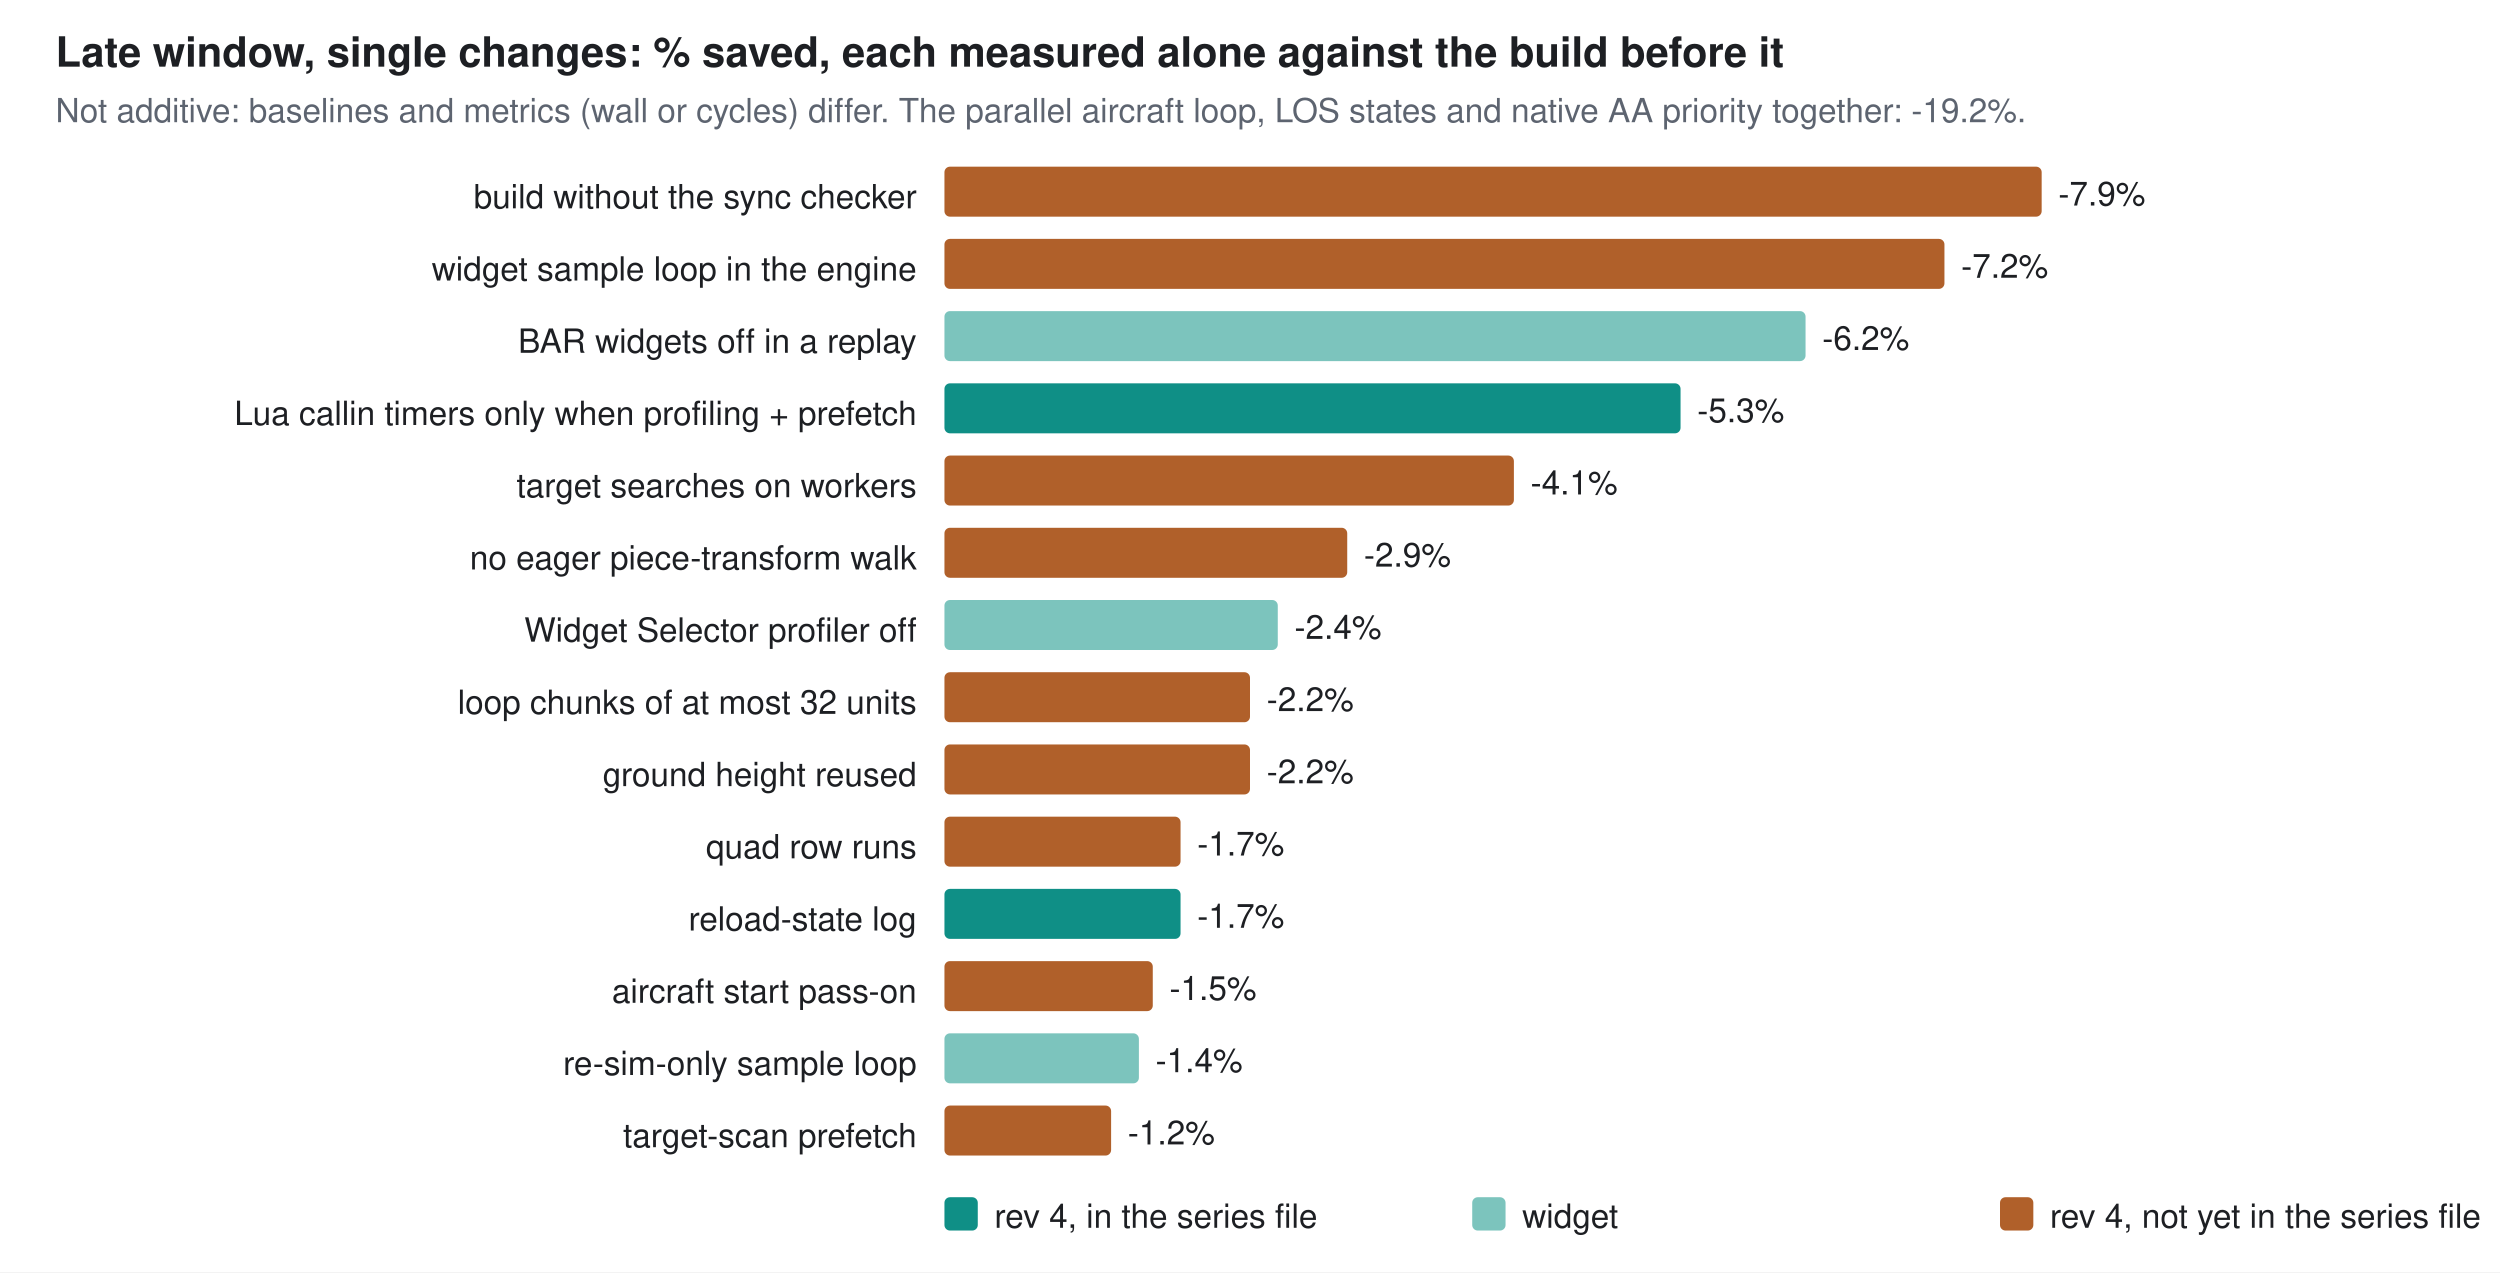
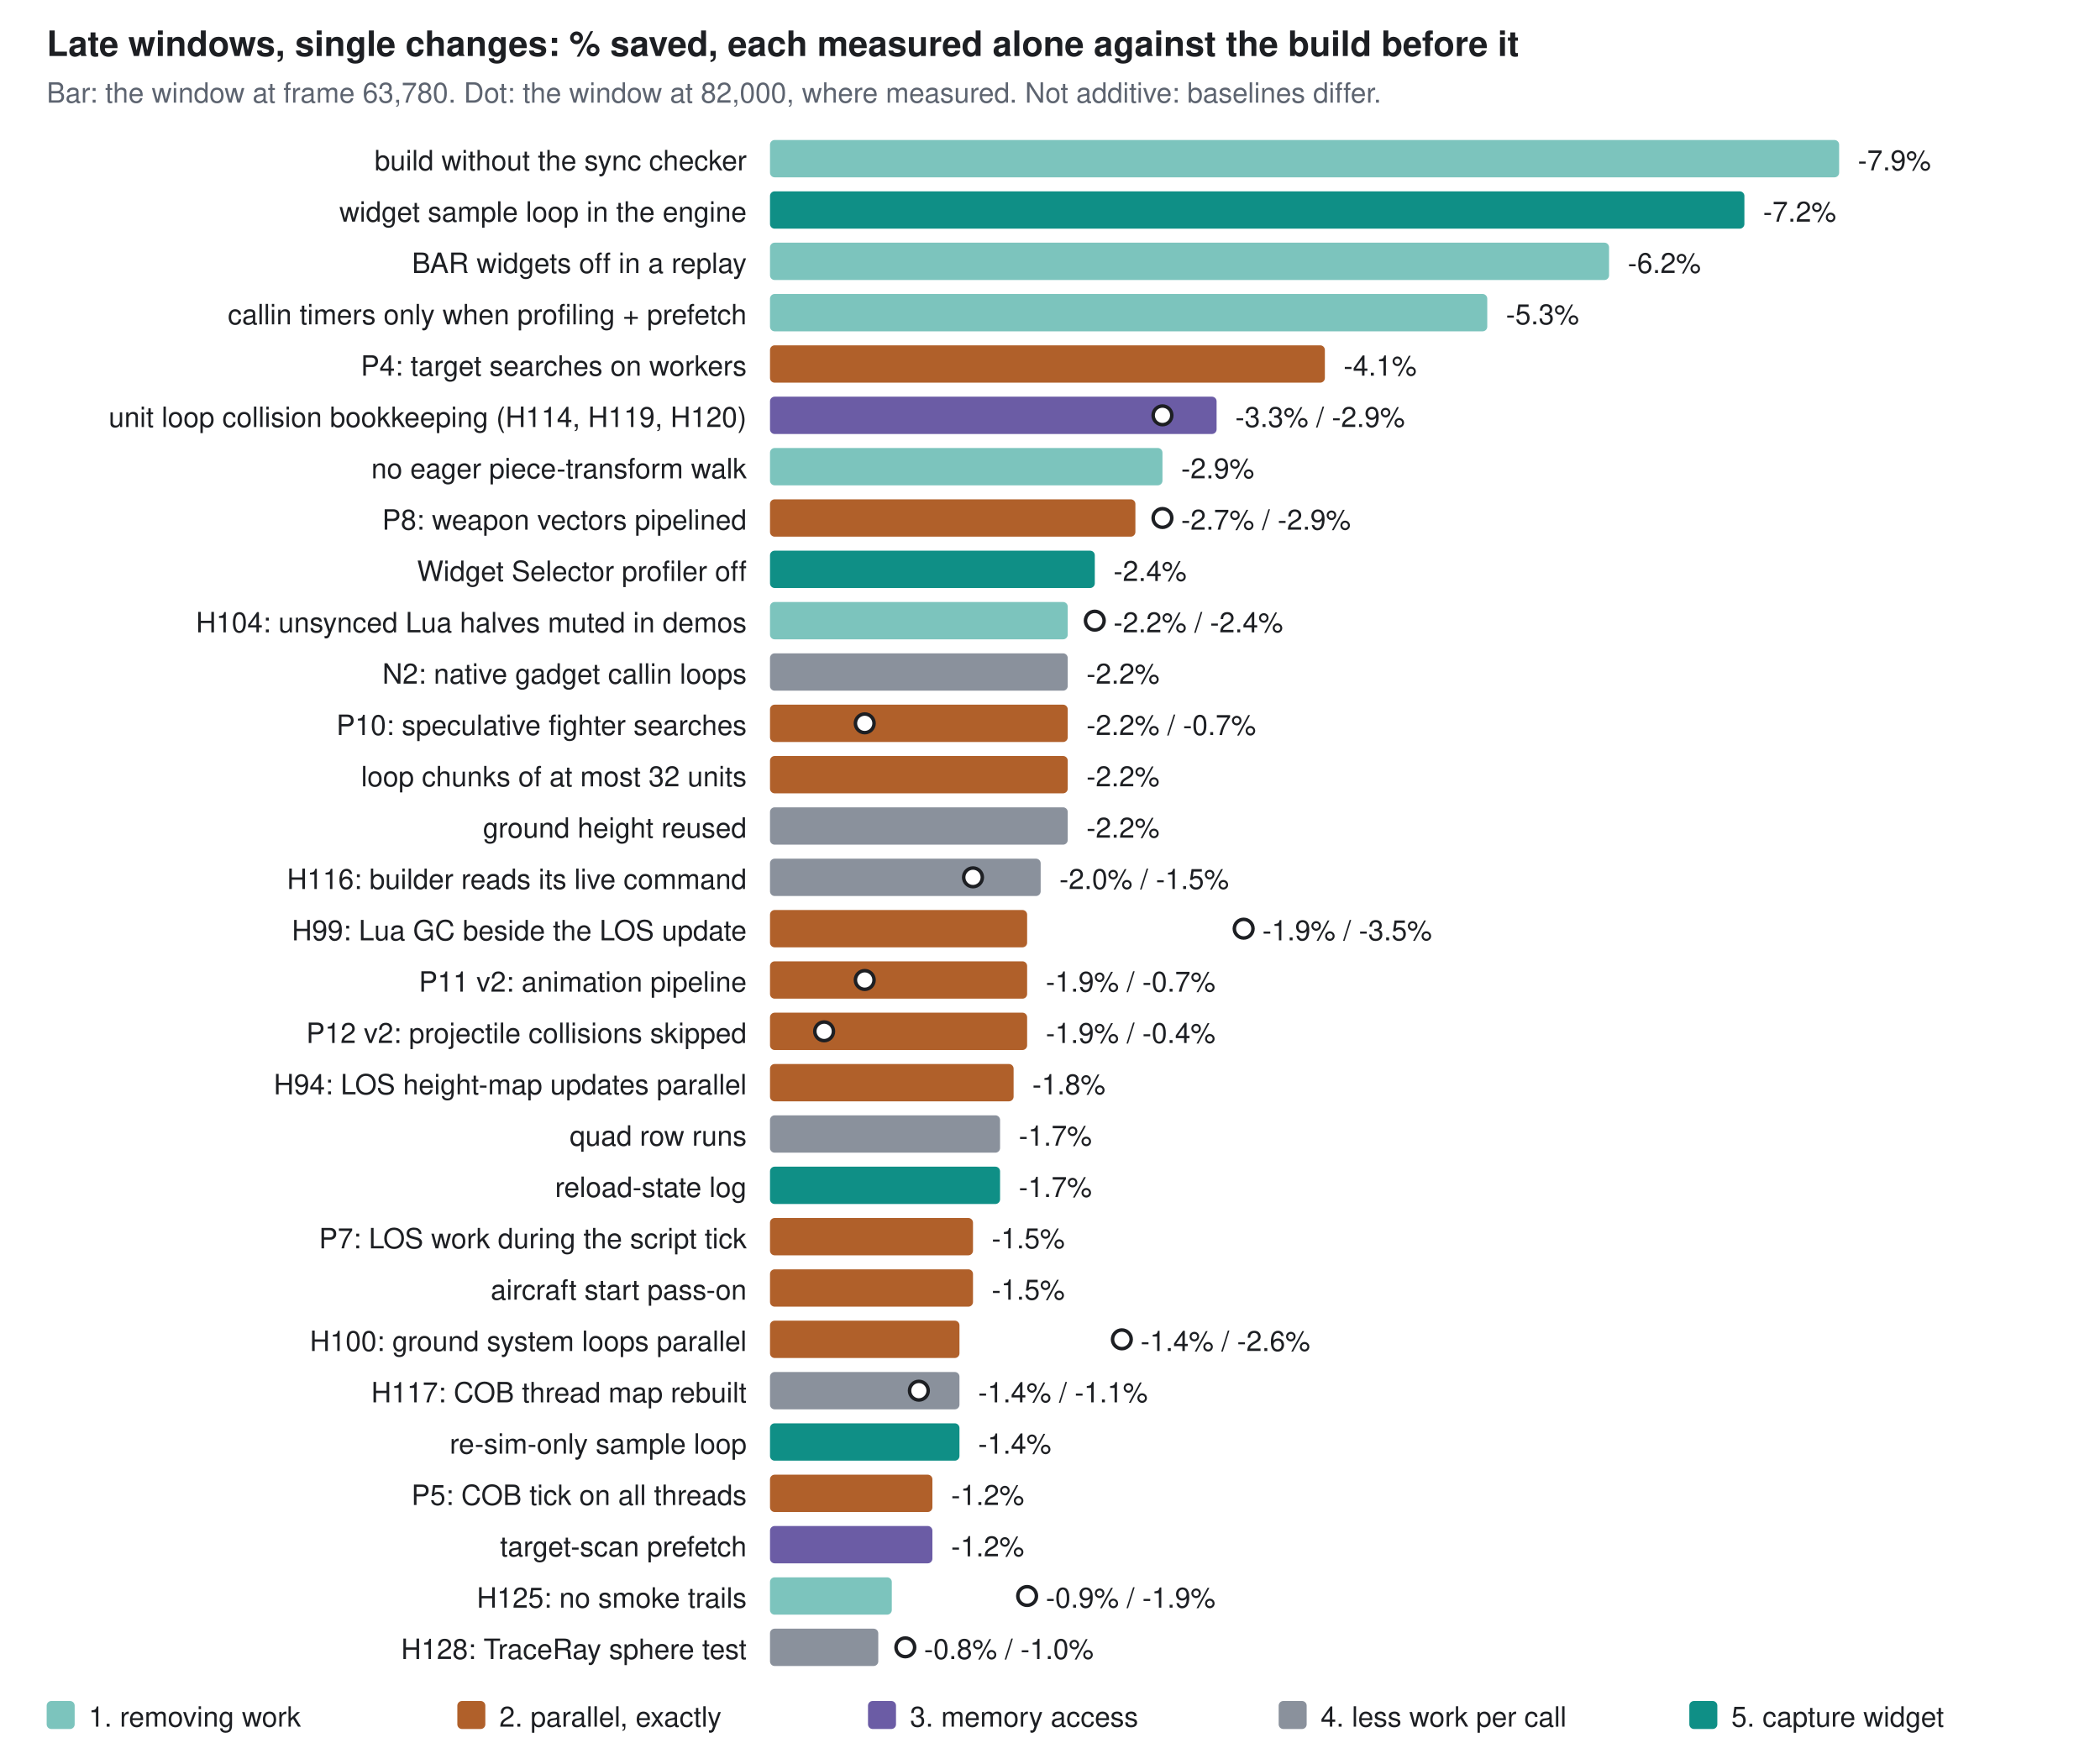
- <svg xmlns="http://www.w3.org/2000/svg" width="900" height="458" viewBox="0 0 900 458" font-family="Helvetica, Arial, sans-serif" font-size="13" fill="#1d1f23">
+ <svg xmlns="http://www.w3.org/2000/svg" width="900" height="756" viewBox="0 0 900 756" font-family="Helvetica, Arial, sans-serif" font-size="13" fill="#1d1f23">
  <defs>
    <marker id="a" viewBox="0 0 10 10" refX="9" refY="5" markerWidth="7" markerHeight="7" orient="auto">
      <path d="M0,0 L10,5 L0,10 z" fill="#5d6470" />
    </marker>
    <marker id="o" viewBox="0 0 10 10" refX="9" refY="5" markerWidth="7" markerHeight="7" orient="auto">
      <path d="M0,0 L10,5 L0,10 z" fill="#b0602a" />
    </marker>
  </defs>
-   <rect width="900" height="458" fill="#ffffff" />
-   <text x="20" y="24" font-size="15" font-weight="bold">Late window, single changes: % saved, each measured alone against the build before it</text>
-   <text x="20" y="44" font-size="12" fill="#5d6470">Not additive: baselines and metrics (wall or cycles) differ. The parallel aircraft loop, LOS states and native AA priority together: -19.2%.</text>
-   <text x="330" y="75" text-anchor="end" font-size="12">build without the sync checker</text>
-   <rect x="340" y="60" width="395.0" height="18" rx="2" fill="#b0602a" />
-   <text x="741.0" y="74" font-size="12">-7.9%</text>
-   <text x="330" y="101" text-anchor="end" font-size="12">widget sample loop in the engine</text>
-   <rect x="340" y="86" width="360.0" height="18" rx="2" fill="#b0602a" />
-   <text x="706.0" y="100" font-size="12">-7.2%</text>
-   <text x="330" y="127" text-anchor="end" font-size="12">BAR widgets off in a replay</text>
-   <rect x="340" y="112" width="310.0" height="18" rx="2" fill="#7cc4bd" />
-   <text x="656.0" y="126" font-size="12">-6.2%</text>
-   <text x="330" y="153" text-anchor="end" font-size="12">Lua callin timers only when profiling + prefetch</text>
-   <rect x="340" y="138" width="265.0" height="18" rx="2" fill="#0f8f86" />
-   <text x="611.0" y="152" font-size="12">-5.3%</text>
-   <text x="330" y="179" text-anchor="end" font-size="12">target searches on workers</text>
-   <rect x="340" y="164" width="205" height="18" rx="2" fill="#b0602a" />
-   <text x="551.0" y="178" font-size="12">-4.1%</text>
-   <text x="330" y="205" text-anchor="end" font-size="12">no eager piece-transform walk</text>
-   <rect x="340" y="190" width="145.0" height="18" rx="2" fill="#b0602a" />
-   <text x="491.0" y="204" font-size="12">-2.9%</text>
-   <text x="330" y="231" text-anchor="end" font-size="12">Widget Selector profiler off</text>
-   <rect x="340" y="216" width="120.0" height="18" rx="2" fill="#7cc4bd" />
-   <text x="466.0" y="230" font-size="12">-2.4%</text>
-   <text x="330" y="257" text-anchor="end" font-size="12">loop chunks of at most 32 units</text>
-   <rect x="340" y="242" width="110" height="18" rx="2" fill="#b0602a" />
-   <text x="456.0" y="256" font-size="12">-2.2%</text>
-   <text x="330" y="283" text-anchor="end" font-size="12">ground height reused</text>
-   <rect x="340" y="268" width="110" height="18" rx="2" fill="#b0602a" />
-   <text x="456.0" y="282" font-size="12">-2.2%</text>
-   <text x="330" y="309" text-anchor="end" font-size="12">quad row runs</text>
-   <rect x="340" y="294" width="85.0" height="18" rx="2" fill="#b0602a" />
-   <text x="431.0" y="308" font-size="12">-1.7%</text>
-   <text x="330" y="335" text-anchor="end" font-size="12">reload-state log</text>
-   <rect x="340" y="320" width="85.0" height="18" rx="2" fill="#0f8f86" />
-   <text x="431.0" y="334" font-size="12">-1.7%</text>
-   <text x="330" y="361" text-anchor="end" font-size="12">aircraft start pass-on</text>
-   <rect x="340" y="346" width="75.0" height="18" rx="2" fill="#b0602a" />
-   <text x="421.0" y="360" font-size="12">-1.5%</text>
-   <text x="330" y="387" text-anchor="end" font-size="12">re-sim-only sample loop</text>
-   <rect x="340" y="372" width="70.0" height="18" rx="2" fill="#7cc4bd" />
-   <text x="416.0" y="386" font-size="12">-1.4%</text>
-   <text x="330" y="413" text-anchor="end" font-size="12">target-scan prefetch</text>
-   <rect x="340" y="398" width="60.0" height="18" rx="2" fill="#b0602a" />
-   <text x="406.0" y="412" font-size="12">-1.2%</text>
-   <rect x="340" y="431" width="12" height="12" rx="2" fill="#0f8f86" />
-   <text x="358" y="442" font-size="12">rev 4, in the series file</text>
-   <rect x="530" y="431" width="12" height="12" rx="2" fill="#7cc4bd" />
-   <text x="548" y="442" font-size="12">widget</text>
-   <rect x="720" y="431" width="12" height="12" rx="2" fill="#b0602a" />
-   <text x="738" y="442" font-size="12">rev 4, not yet in the series file</text>
+   <rect width="900" height="756" fill="#ffffff" />
+   <text x="20" y="24" font-size="15" font-weight="bold">Late windows, single changes: % saved, each measured alone against the build before it</text>
+   <text x="20" y="44" font-size="12" fill="#5d6470">Bar: the window at frame 63,780. Dot: the window at 82,000, where measured. Not additive: baselines differ.</text>
+   <text x="320" y="73" text-anchor="end" font-size="12">build without the sync checker</text>
+   <rect x="330" y="60" width="458.2" height="16" rx="2" fill="#7cc4bd" />
+   <text x="796.2" y="73" font-size="12">-7.9%</text>
+   <text x="320" y="95" text-anchor="end" font-size="12">widget sample loop in the engine</text>
+   <rect x="330" y="82" width="417.6" height="16" rx="2" fill="#0f8f86" />
+   <text x="755.6" y="95" font-size="12">-7.2%</text>
+   <text x="320" y="117" text-anchor="end" font-size="12">BAR widgets off in a replay</text>
+   <rect x="330" y="104" width="359.6" height="16" rx="2" fill="#7cc4bd" />
+   <text x="697.6" y="117" font-size="12">-6.2%</text>
+   <text x="320" y="139" text-anchor="end" font-size="12">callin timers only when profiling + prefetch</text>
+   <rect x="330" y="126" width="307.4" height="16" rx="2" fill="#7cc4bd" />
+   <text x="645.4" y="139" font-size="12">-5.3%</text>
+   <text x="320" y="161" text-anchor="end" font-size="12">P4: target searches on workers</text>
+   <rect x="330" y="148" width="237.8" height="16" rx="2" fill="#b0602a" />
+   <text x="575.8" y="161" font-size="12">-4.1%</text>
+   <text x="320" y="183" text-anchor="end" font-size="12">unit loop collision bookkeeping (H114, H119, H120)</text>
+   <rect x="330" y="170" width="191.4" height="16" rx="2" fill="#6b5ca5" />
+   <circle cx="498.2" cy="178" r="4" fill="#ffffff" stroke="#1d1f23" stroke-width="1.5" />
+   <text x="529.4" y="183" font-size="12">-3.3% / -2.9%</text>
+   <text x="320" y="205" text-anchor="end" font-size="12">no eager piece-transform walk</text>
+   <rect x="330" y="192" width="168.2" height="16" rx="2" fill="#7cc4bd" />
+   <text x="506.2" y="205" font-size="12">-2.9%</text>
+   <text x="320" y="227" text-anchor="end" font-size="12">P8: weapon vectors pipelined</text>
+   <rect x="330" y="214" width="156.6" height="16" rx="2" fill="#b0602a" />
+   <circle cx="498.2" cy="222" r="4" fill="#ffffff" stroke="#1d1f23" stroke-width="1.5" />
+   <text x="506.2" y="227" font-size="12">-2.7% / -2.9%</text>
+   <text x="320" y="249" text-anchor="end" font-size="12">Widget Selector profiler off</text>
+   <rect x="330" y="236" width="139.2" height="16" rx="2" fill="#0f8f86" />
+   <text x="477.2" y="249" font-size="12">-2.4%</text>
+   <text x="320" y="271" text-anchor="end" font-size="12">H104: unsynced Lua halves muted in demos</text>
+   <rect x="330" y="258" width="127.6" height="16" rx="2" fill="#7cc4bd" />
+   <circle cx="469.2" cy="266" r="4" fill="#ffffff" stroke="#1d1f23" stroke-width="1.5" />
+   <text x="477.2" y="271" font-size="12">-2.2% / -2.4%</text>
+   <text x="320" y="293" text-anchor="end" font-size="12">N2: native gadget callin loops</text>
+   <rect x="330" y="280" width="127.6" height="16" rx="2" fill="#8a919c" />
+   <text x="465.6" y="293" font-size="12">-2.2%</text>
+   <text x="320" y="315" text-anchor="end" font-size="12">P10: speculative fighter searches</text>
+   <rect x="330" y="302" width="127.6" height="16" rx="2" fill="#b0602a" />
+   <circle cx="370.6" cy="310" r="4" fill="#ffffff" stroke="#1d1f23" stroke-width="1.5" />
+   <text x="465.6" y="315" font-size="12">-2.2% / -0.7%</text>
+   <text x="320" y="337" text-anchor="end" font-size="12">loop chunks of at most 32 units</text>
+   <rect x="330" y="324" width="127.6" height="16" rx="2" fill="#b0602a" />
+   <text x="465.6" y="337" font-size="12">-2.2%</text>
+   <text x="320" y="359" text-anchor="end" font-size="12">ground height reused</text>
+   <rect x="330" y="346" width="127.6" height="16" rx="2" fill="#8a919c" />
+   <text x="465.6" y="359" font-size="12">-2.2%</text>
+   <text x="320" y="381" text-anchor="end" font-size="12">H116: builder reads its live command</text>
+   <rect x="330" y="368" width="116.0" height="16" rx="2" fill="#8a919c" />
+   <circle cx="417.0" cy="376" r="4" fill="#ffffff" stroke="#1d1f23" stroke-width="1.5" />
+   <text x="454.0" y="381" font-size="12">-2.0% / -1.5%</text>
+   <text x="320" y="403" text-anchor="end" font-size="12">H99: Lua GC beside the LOS update</text>
+   <rect x="330" y="390" width="110.2" height="16" rx="2" fill="#b0602a" />
+   <circle cx="533.0" cy="398" r="4" fill="#ffffff" stroke="#1d1f23" stroke-width="1.5" />
+   <text x="541.0" y="403" font-size="12">-1.9% / -3.5%</text>
+   <text x="320" y="425" text-anchor="end" font-size="12">P11 v2: animation pipeline</text>
+   <rect x="330" y="412" width="110.2" height="16" rx="2" fill="#b0602a" />
+   <circle cx="370.6" cy="420" r="4" fill="#ffffff" stroke="#1d1f23" stroke-width="1.5" />
+   <text x="448.2" y="425" font-size="12">-1.9% / -0.7%</text>
+   <text x="320" y="447" text-anchor="end" font-size="12">P12 v2: projectile collisions skipped</text>
+   <rect x="330" y="434" width="110.2" height="16" rx="2" fill="#b0602a" />
+   <circle cx="353.2" cy="442" r="4" fill="#ffffff" stroke="#1d1f23" stroke-width="1.5" />
+   <text x="448.2" y="447" font-size="12">-1.9% / -0.4%</text>
+   <text x="320" y="469" text-anchor="end" font-size="12">H94: LOS height-map updates parallel</text>
+   <rect x="330" y="456" width="104.4" height="16" rx="2" fill="#b0602a" />
+   <text x="442.4" y="469" font-size="12">-1.8%</text>
+   <text x="320" y="491" text-anchor="end" font-size="12">quad row runs</text>
+   <rect x="330" y="478" width="98.6" height="16" rx="2" fill="#8a919c" />
+   <text x="436.6" y="491" font-size="12">-1.7%</text>
+   <text x="320" y="513" text-anchor="end" font-size="12">reload-state log</text>
+   <rect x="330" y="500" width="98.6" height="16" rx="2" fill="#0f8f86" />
+   <text x="436.6" y="513" font-size="12">-1.7%</text>
+   <text x="320" y="535" text-anchor="end" font-size="12">P7: LOS work during the script tick</text>
+   <rect x="330" y="522" width="87.0" height="16" rx="2" fill="#b0602a" />
+   <text x="425.0" y="535" font-size="12">-1.5%</text>
+   <text x="320" y="557" text-anchor="end" font-size="12">aircraft start pass-on</text>
+   <rect x="330" y="544" width="87.0" height="16" rx="2" fill="#b0602a" />
+   <text x="425.0" y="557" font-size="12">-1.5%</text>
+   <text x="320" y="579" text-anchor="end" font-size="12">H100: ground system loops parallel</text>
+   <rect x="330" y="566" width="81.2" height="16" rx="2" fill="#b0602a" />
+   <circle cx="480.8" cy="574" r="4" fill="#ffffff" stroke="#1d1f23" stroke-width="1.5" />
+   <text x="488.8" y="579" font-size="12">-1.4% / -2.6%</text>
+   <text x="320" y="601" text-anchor="end" font-size="12">H117: COB thread map rebuilt</text>
+   <rect x="330" y="588" width="81.2" height="16" rx="2" fill="#8a919c" />
+   <circle cx="393.8" cy="596" r="4" fill="#ffffff" stroke="#1d1f23" stroke-width="1.5" />
+   <text x="419.2" y="601" font-size="12">-1.4% / -1.1%</text>
+   <text x="320" y="623" text-anchor="end" font-size="12">re-sim-only sample loop</text>
+   <rect x="330" y="610" width="81.2" height="16" rx="2" fill="#0f8f86" />
+   <text x="419.2" y="623" font-size="12">-1.4%</text>
+   <text x="320" y="645" text-anchor="end" font-size="12">P5: COB tick on all threads</text>
+   <rect x="330" y="632" width="69.6" height="16" rx="2" fill="#b0602a" />
+   <text x="407.6" y="645" font-size="12">-1.2%</text>
+   <text x="320" y="667" text-anchor="end" font-size="12">target-scan prefetch</text>
+   <rect x="330" y="654" width="69.6" height="16" rx="2" fill="#6b5ca5" />
+   <text x="407.6" y="667" font-size="12">-1.2%</text>
+   <text x="320" y="689" text-anchor="end" font-size="12">H125: no smoke trails</text>
+   <rect x="330" y="676" width="52.2" height="16" rx="2" fill="#7cc4bd" />
+   <circle cx="440.2" cy="684" r="4" fill="#ffffff" stroke="#1d1f23" stroke-width="1.5" />
+   <text x="448.2" y="689" font-size="12">-0.9% / -1.9%</text>
+   <text x="320" y="711" text-anchor="end" font-size="12">H128: TraceRay sphere test</text>
+   <rect x="330" y="698" width="46.4" height="16" rx="2" fill="#8a919c" />
+   <circle cx="388.0" cy="706" r="4" fill="#ffffff" stroke="#1d1f23" stroke-width="1.5" />
+   <text x="396.0" y="711" font-size="12">-0.8% / -1.0%</text>
+   <rect x="20" y="729" width="12" height="12" rx="2" fill="#7cc4bd" />
+   <text x="38" y="740" font-size="12">1. removing work</text>
+   <rect x="196" y="729" width="12" height="12" rx="2" fill="#b0602a" />
+   <text x="214" y="740" font-size="12">2. parallel, exactly</text>
+   <rect x="372" y="729" width="12" height="12" rx="2" fill="#6b5ca5" />
+   <text x="390" y="740" font-size="12">3. memory access</text>
+   <rect x="548" y="729" width="12" height="12" rx="2" fill="#8a919c" />
+   <text x="566" y="740" font-size="12">4. less work per call</text>
+   <rect x="724" y="729" width="12" height="12" rx="2" fill="#0f8f86" />
+   <text x="742" y="740" font-size="12">5. capture widget</text>
</svg>
